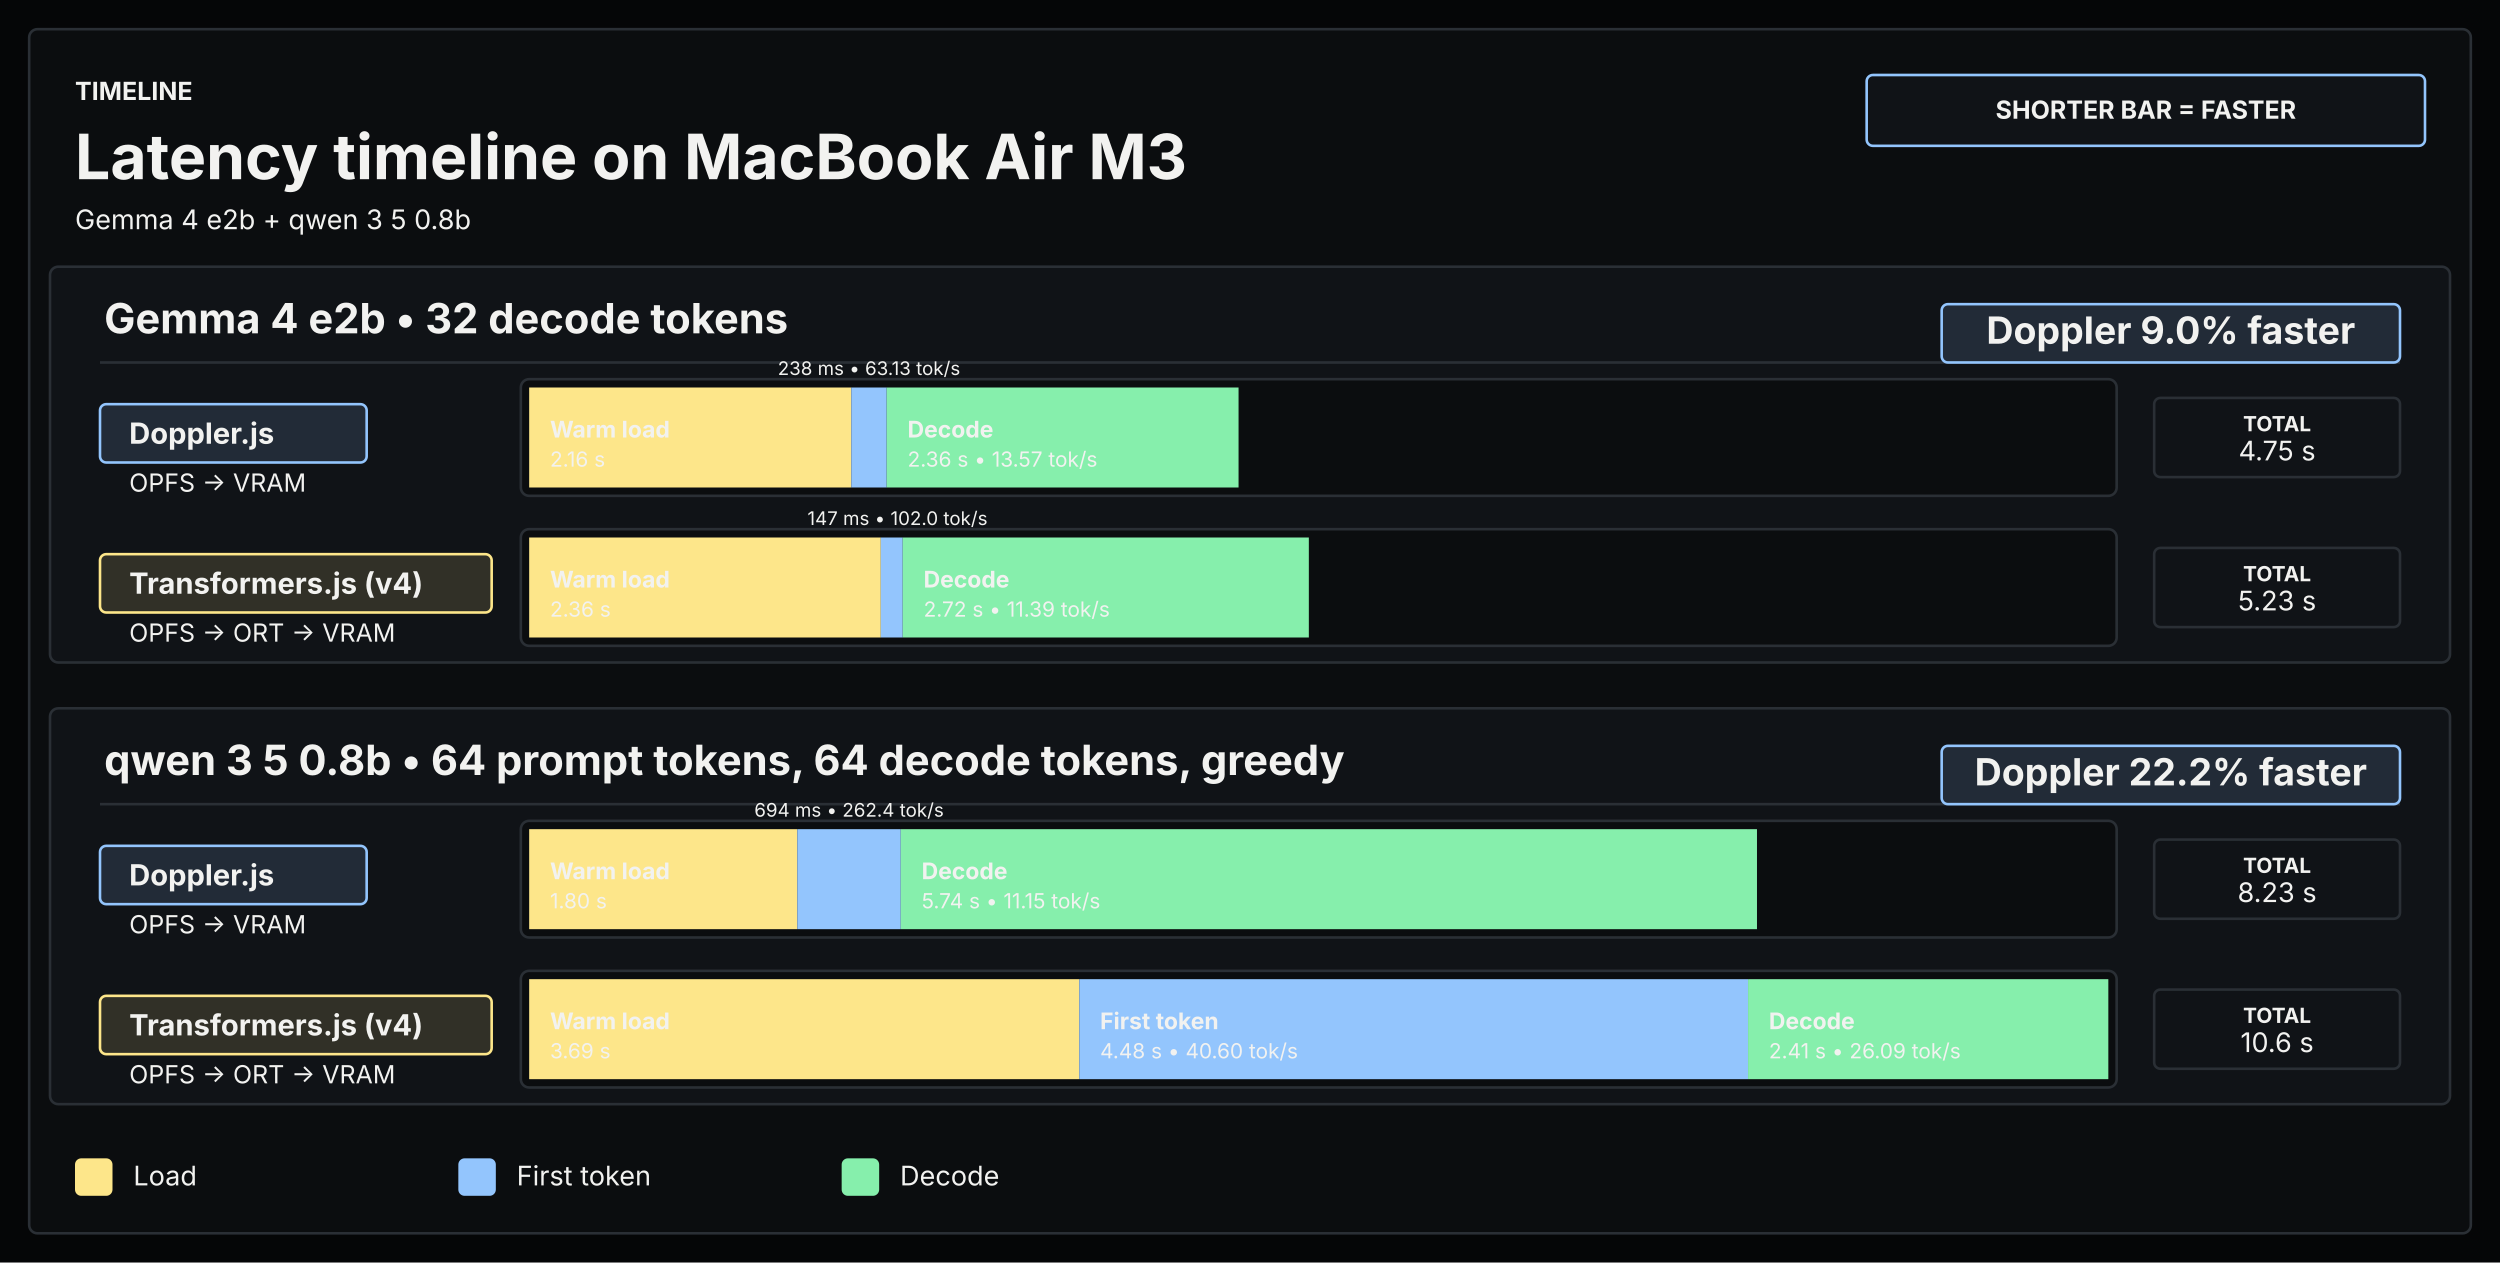
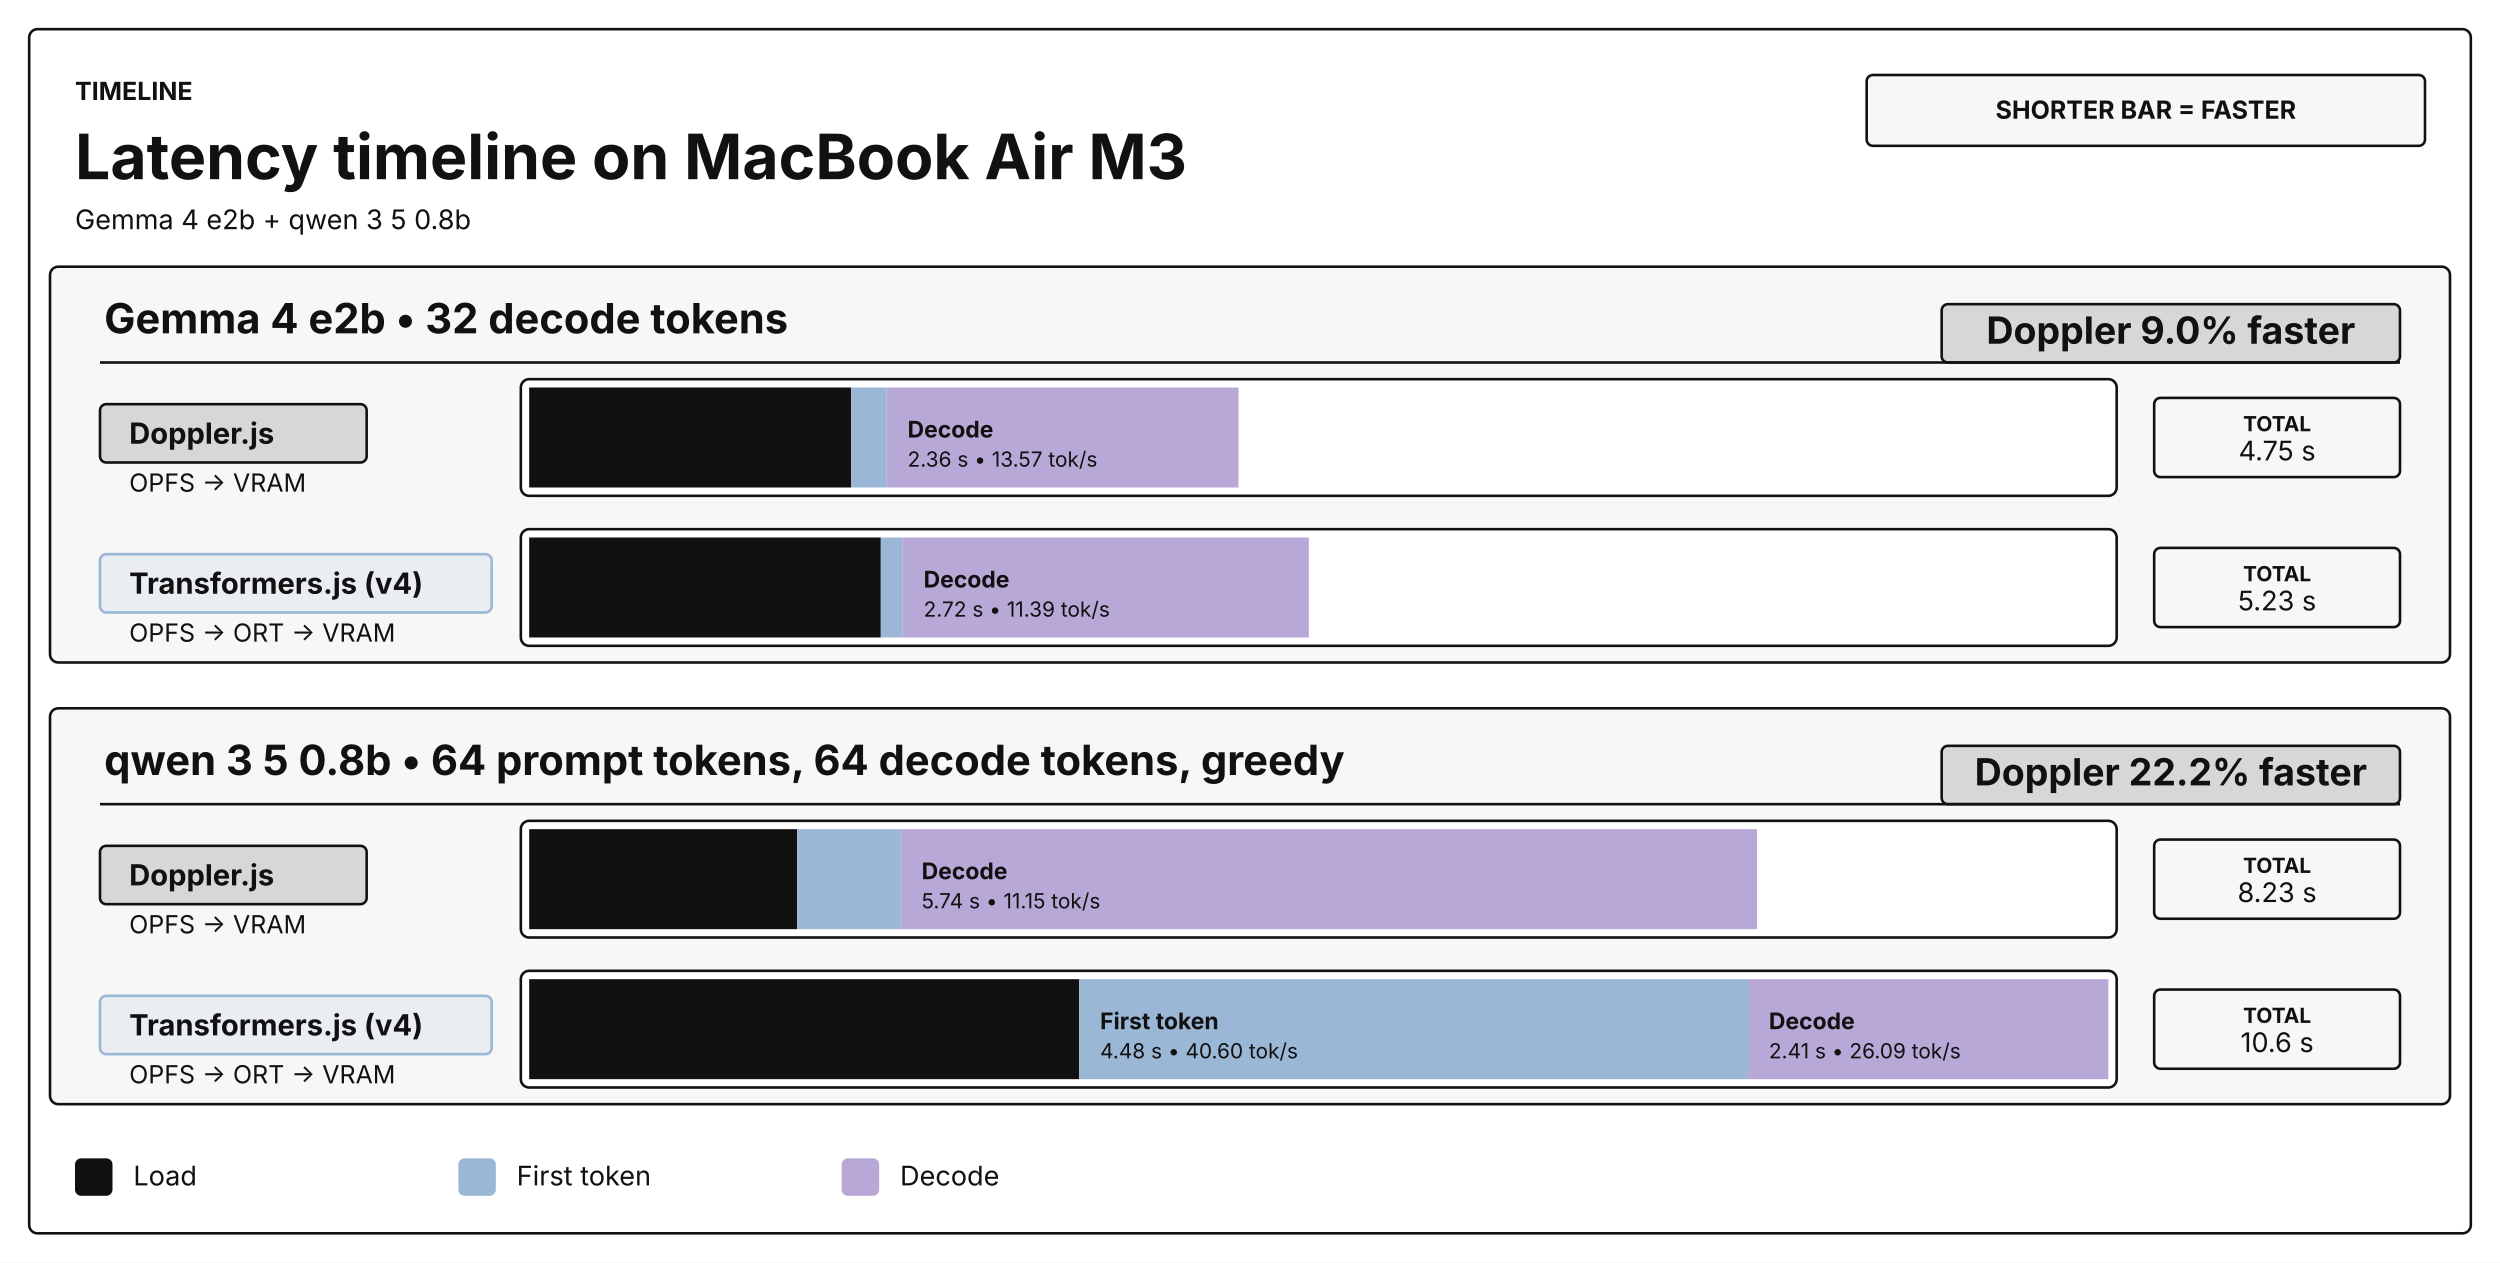
<svg xmlns="http://www.w3.org/2000/svg" width="1200" height="606" viewBox="0 0 1200 606" role="img" aria-labelledby="chart-title-1 chart-desc-1">
  <defs>
    <style>
-   text { fill: #f2f2f0; font-family: Inter, "Segoe UI", "Helvetica Neue", Arial, sans-serif; letter-spacing: 0; }
+   text { fill: #111111; font-family: Inter, "Segoe UI", "Helvetica Neue", Arial, sans-serif; letter-spacing: 0; }
</style>
  </defs>
-   <rect x="0" y="0" width="1200" height="606" fill="#050607" />
-   <rect x="14" y="14" width="1172" height="578" rx="4" fill="#0b0d0f" stroke="#2a2f35" stroke-width="1.25" />
-   <text x="36" y="48" fill="#93c5fd" font-family="Inter, 'Segoe UI', 'Helvetica Neue', Arial, sans-serif" font-size="12" font-weight="bold">TIMELINE</text>
-   <text x="36" y="86" fill="#f2f2f0" font-family="Inter, 'Segoe UI', 'Helvetica Neue', Arial, sans-serif" font-size="30" font-weight="bold">Latency timeline on MacBook Air M3</text>
-   <text x="36" y="110" fill="#9ca3af" font-family="Inter, 'Segoe UI', 'Helvetica Neue', Arial, sans-serif" font-size="13">Gemma 4 e2b + qwen 3 5 0.8b</text>
-   <rect x="896" y="36" width="268" height="34" rx="3" fill="#101317" stroke="#93c5fd" stroke-width="1.25" />
-   <text x="1030" y="57" text-anchor="middle" fill="#93c5fd" font-family="Inter, 'Segoe UI', 'Helvetica Neue', Arial, sans-serif" font-size="12" font-weight="bold">SHORTER BAR = FASTER</text>
-   <rect x="24" y="128" width="1152" height="190" rx="4" fill="#101317" stroke="#2a2f35" stroke-width="1.25" />
-   <line x1="48" y1="174" x2="1152" y2="174" stroke="#2a2f35" stroke-width="1.25" />
-   <text x="50" y="160" fill="#f2f2f0" font-family="Inter, 'Segoe UI', 'Helvetica Neue', Arial, sans-serif" font-size="20" font-weight="bold">Gemma 4 e2b • 32 decode tokens</text>
-   <rect x="932" y="146" width="220" height="28" rx="3" fill="#93c5fd" fill-opacity="0.14" stroke="#93c5fd" stroke-width="1.25" />
-   <text x="1042" y="165" text-anchor="middle" fill="#93c5fd" font-family="Inter, 'Segoe UI', 'Helvetica Neue', Arial, sans-serif" font-size="18" font-weight="bold">Doppler 9.0% faster</text>
-   <rect x="48" y="194" width="128" height="28" rx="3" fill="#93c5fd" fill-opacity="0.14" stroke="#93c5fd" stroke-width="1.25" />
-   <text x="62" y="213" fill="#93c5fd" font-family="Inter, 'Segoe UI', 'Helvetica Neue', Arial, sans-serif" font-size="14" font-weight="bold">Doppler.js</text>
-   <text x="62" y="236" fill="#9ca3af" font-family="Inter, 'Segoe UI', 'Helvetica Neue', Arial, sans-serif" font-size="12">OPFS → VRAM</text>
-   <rect x="250" y="182" width="766" height="56" rx="4" fill="#0b0d0f" stroke="#2a2f35" stroke-width="1.25" />
-   <rect x="254" y="186" width="154.61" height="48" fill="#fde68a" />
-   <text x="264" y="210" fill="#f2f2f0" font-family="Inter, 'Segoe UI', 'Helvetica Neue', Arial, sans-serif" font-size="11" font-weight="bold">Warm load</text>
-   <text x="264" y="224" fill="#f2f2f0" font-family="SFMono-Regular, Menlo, Consolas, 'Liberation Mono', monospace" font-size="10">2.16 s</text>
-   <rect x="408.61" y="186" width="17.015" height="48" fill="#93c5fd" />
-   <text x="417.118" y="180" text-anchor="middle" fill="#f2f2f0" font-family="SFMono-Regular, Menlo, Consolas, 'Liberation Mono', monospace" font-size="9">238 ms • 63.13 tok/s</text>
-   <rect x="425.625" y="186" width="168.882" height="48" fill="#86efac" />
-   <text x="435.625" y="210" fill="#f2f2f0" font-family="Inter, 'Segoe UI', 'Helvetica Neue', Arial, sans-serif" font-size="11" font-weight="bold">Decode</text>
-   <text x="435.625" y="224" fill="#f2f2f0" font-family="SFMono-Regular, Menlo, Consolas, 'Liberation Mono', monospace" font-size="10">2.36 s • 13.57 tok/s</text>
-   <rect x="1034" y="191" width="118" height="38" rx="3" fill="#101317" stroke="#2a2f35" stroke-width="1.25" />
-   <text x="1093" y="207" text-anchor="middle" fill="#9ca3af" font-family="Inter, 'Segoe UI', 'Helvetica Neue', Arial, sans-serif" font-size="10" font-weight="bold">TOTAL</text>
-   <text x="1093" y="221" text-anchor="middle" fill="#f2f2f0" font-family="SFMono-Regular, Menlo, Consolas, 'Liberation Mono', monospace" font-size="13">4.75 s</text>
-   <rect x="48" y="266" width="188" height="28" rx="3" fill="#fde68a" fill-opacity="0.14" stroke="#fde68a" stroke-width="1.25" />
-   <text x="62" y="285" fill="#fde68a" font-family="Inter, 'Segoe UI', 'Helvetica Neue', Arial, sans-serif" font-size="14" font-weight="bold">Transformers.js (v4)</text>
-   <text x="62" y="308" fill="#9ca3af" font-family="Inter, 'Segoe UI', 'Helvetica Neue', Arial, sans-serif" font-size="12">OPFS → ORT → VRAM</text>
-   <rect x="250" y="254" width="766" height="56" rx="4" fill="#0b0d0f" stroke="#2a2f35" stroke-width="1.25" />
-   <rect x="254" y="258" width="168.791" height="48" fill="#fde68a" />
-   <text x="264" y="282" fill="#f2f2f0" font-family="Inter, 'Segoe UI', 'Helvetica Neue', Arial, sans-serif" font-size="11" font-weight="bold">Warm load</text>
-   <text x="264" y="296" fill="#f2f2f0" font-family="SFMono-Regular, Menlo, Consolas, 'Liberation Mono', monospace" font-size="10">2.36 s</text>
-   <rect x="422.791" y="258" width="10.529" height="48" fill="#93c5fd" />
-   <text x="430.791" y="252" text-anchor="middle" fill="#f2f2f0" font-family="SFMono-Regular, Menlo, Consolas, 'Liberation Mono', monospace" font-size="9">147 ms • 102.0 tok/s</text>
-   <rect x="433.32" y="258" width="194.921" height="48" fill="#86efac" />
-   <text x="443.32" y="282" fill="#f2f2f0" font-family="Inter, 'Segoe UI', 'Helvetica Neue', Arial, sans-serif" font-size="11" font-weight="bold">Decode</text>
-   <text x="443.32" y="296" fill="#f2f2f0" font-family="SFMono-Regular, Menlo, Consolas, 'Liberation Mono', monospace" font-size="10">2.72 s • 11.39 tok/s</text>
-   <rect x="1034" y="263" width="118" height="38" rx="3" fill="#101317" stroke="#2a2f35" stroke-width="1.25" />
-   <text x="1093" y="279" text-anchor="middle" fill="#9ca3af" font-family="Inter, 'Segoe UI', 'Helvetica Neue', Arial, sans-serif" font-size="10" font-weight="bold">TOTAL</text>
-   <text x="1093" y="293" text-anchor="middle" fill="#f2f2f0" font-family="SFMono-Regular, Menlo, Consolas, 'Liberation Mono', monospace" font-size="13">5.23 s</text>
-   <rect x="24" y="340" width="1152" height="190" rx="4" fill="#101317" stroke="#2a2f35" stroke-width="1.25" />
-   <line x1="48" y1="386" x2="1152" y2="386" stroke="#2a2f35" stroke-width="1.25" />
-   <text x="50" y="372" fill="#f2f2f0" font-family="Inter, 'Segoe UI', 'Helvetica Neue', Arial, sans-serif" font-size="20" font-weight="bold">qwen 3 5 0.8b • 64 prompt tokens, 64 decode tokens, greedy</text>
-   <rect x="932" y="358" width="220" height="28" rx="3" fill="#93c5fd" fill-opacity="0.14" stroke="#93c5fd" stroke-width="1.25" />
-   <text x="1042" y="377" text-anchor="middle" fill="#93c5fd" font-family="Inter, 'Segoe UI', 'Helvetica Neue', Arial, sans-serif" font-size="18" font-weight="bold">Doppler 22.2% faster</text>
-   <rect x="48" y="406" width="128" height="28" rx="3" fill="#93c5fd" fill-opacity="0.14" stroke="#93c5fd" stroke-width="1.25" />
-   <text x="62" y="425" fill="#93c5fd" font-family="Inter, 'Segoe UI', 'Helvetica Neue', Arial, sans-serif" font-size="14" font-weight="bold">Doppler.js</text>
-   <text x="62" y="448" fill="#9ca3af" font-family="Inter, 'Segoe UI', 'Helvetica Neue', Arial, sans-serif" font-size="12">OPFS → VRAM</text>
-   <rect x="250" y="394" width="766" height="56" rx="4" fill="#0b0d0f" stroke="#2a2f35" stroke-width="1.25" />
-   <rect x="254" y="398" width="128.701" height="48" fill="#fde68a" />
-   <text x="264" y="422" fill="#f2f2f0" font-family="Inter, 'Segoe UI', 'Helvetica Neue', Arial, sans-serif" font-size="11" font-weight="bold">Warm load</text>
-   <text x="264" y="436" fill="#f2f2f0" font-family="SFMono-Regular, Menlo, Consolas, 'Liberation Mono', monospace" font-size="10">1.80 s</text>
-   <rect x="382.701" y="398" width="49.677" height="48" fill="#93c5fd" />
-   <text x="407.539" y="392" text-anchor="middle" fill="#f2f2f0" font-family="SFMono-Regular, Menlo, Consolas, 'Liberation Mono', monospace" font-size="9">694 ms • 262.4 tok/s</text>
-   <rect x="432.378" y="398" width="410.973" height="48" fill="#86efac" />
-   <text x="442.378" y="422" fill="#f2f2f0" font-family="Inter, 'Segoe UI', 'Helvetica Neue', Arial, sans-serif" font-size="11" font-weight="bold">Decode</text>
-   <text x="442.378" y="436" fill="#f2f2f0" font-family="SFMono-Regular, Menlo, Consolas, 'Liberation Mono', monospace" font-size="10">5.74 s • 11.15 tok/s</text>
-   <rect x="1034" y="403" width="118" height="38" rx="3" fill="#101317" stroke="#2a2f35" stroke-width="1.25" />
-   <text x="1093" y="419" text-anchor="middle" fill="#9ca3af" font-family="Inter, 'Segoe UI', 'Helvetica Neue', Arial, sans-serif" font-size="10" font-weight="bold">TOTAL</text>
-   <text x="1093" y="433" text-anchor="middle" fill="#f2f2f0" font-family="SFMono-Regular, Menlo, Consolas, 'Liberation Mono', monospace" font-size="13">8.23 s</text>
-   <rect x="48" y="478" width="188" height="28" rx="3" fill="#fde68a" fill-opacity="0.14" stroke="#fde68a" stroke-width="1.25" />
-   <text x="62" y="497" fill="#fde68a" font-family="Inter, 'Segoe UI', 'Helvetica Neue', Arial, sans-serif" font-size="14" font-weight="bold">Transformers.js (v4)</text>
-   <text x="62" y="520" fill="#9ca3af" font-family="Inter, 'Segoe UI', 'Helvetica Neue', Arial, sans-serif" font-size="12">OPFS → ORT → VRAM</text>
-   <rect x="250" y="466" width="766" height="56" rx="4" fill="#0b0d0f" stroke="#2a2f35" stroke-width="1.25" />
-   <rect x="254" y="470" width="264.037" height="48" fill="#fde68a" />
-   <text x="264" y="494" fill="#f2f2f0" font-family="Inter, 'Segoe UI', 'Helvetica Neue', Arial, sans-serif" font-size="11" font-weight="bold">Warm load</text>
-   <text x="264" y="508" fill="#f2f2f0" font-family="SFMono-Regular, Menlo, Consolas, 'Liberation Mono', monospace" font-size="10">3.69 s</text>
-   <rect x="518.037" y="470" width="321.027" height="48" fill="#93c5fd" />
-   <text x="528.037" y="494" fill="#f2f2f0" font-family="Inter, 'Segoe UI', 'Helvetica Neue', Arial, sans-serif" font-size="11" font-weight="bold">First token</text>
-   <text x="528.037" y="508" fill="#f2f2f0" font-family="SFMono-Regular, Menlo, Consolas, 'Liberation Mono', monospace" font-size="10">4.48 s • 40.60 tok/s</text>
-   <rect x="839.063" y="470" width="172.937" height="48" fill="#86efac" />
-   <text x="849.063" y="494" fill="#f2f2f0" font-family="Inter, 'Segoe UI', 'Helvetica Neue', Arial, sans-serif" font-size="11" font-weight="bold">Decode</text>
-   <text x="849.063" y="508" fill="#f2f2f0" font-family="SFMono-Regular, Menlo, Consolas, 'Liberation Mono', monospace" font-size="10">2.41 s • 26.09 tok/s</text>
-   <rect x="1034" y="475" width="118" height="38" rx="3" fill="#101317" stroke="#2a2f35" stroke-width="1.25" />
-   <text x="1093" y="491" text-anchor="middle" fill="#9ca3af" font-family="Inter, 'Segoe UI', 'Helvetica Neue', Arial, sans-serif" font-size="10" font-weight="bold">TOTAL</text>
-   <text x="1093" y="505" text-anchor="middle" fill="#f2f2f0" font-family="SFMono-Regular, Menlo, Consolas, 'Liberation Mono', monospace" font-size="13">10.6 s</text>
-   <rect x="36" y="556" width="18" height="18" rx="3" fill="#fde68a" />
-   <text x="64" y="569" fill="#f2f2f0" font-family="Inter, 'Segoe UI', 'Helvetica Neue', Arial, sans-serif" font-size="13">Load</text>
-   <rect x="220" y="556" width="18" height="18" rx="3" fill="#93c5fd" />
-   <text x="248" y="569" fill="#f2f2f0" font-family="Inter, 'Segoe UI', 'Helvetica Neue', Arial, sans-serif" font-size="13">First token</text>
-   <rect x="404" y="556" width="18" height="18" rx="3" fill="#86efac" />
-   <text x="432" y="569" fill="#f2f2f0" font-family="Inter, 'Segoe UI', 'Helvetica Neue', Arial, sans-serif" font-size="13">Decode</text>
+   <rect x="0" y="0" width="1200" height="606" fill="#ffffff" />
+   <rect x="14" y="14" width="1172" height="578" rx="4" fill="#ffffff" stroke="#111111" stroke-width="1.25" />
+   <text x="36" y="48" fill="#111111" font-family="Inter, 'Segoe UI', 'Helvetica Neue', Arial, sans-serif" font-size="12" font-weight="bold">TIMELINE</text>
+   <text x="36" y="86" fill="#111111" font-family="Inter, 'Segoe UI', 'Helvetica Neue', Arial, sans-serif" font-size="30" font-weight="bold">Latency timeline on MacBook Air M3</text>
+   <text x="36" y="110" fill="#5a5a5a" font-family="Inter, 'Segoe UI', 'Helvetica Neue', Arial, sans-serif" font-size="13">Gemma 4 e2b + qwen 3 5 0.8b</text>
+   <rect x="896" y="36" width="268" height="34" rx="3" fill="#f7f7f7" stroke="#111111" stroke-width="1.25" />
+   <text x="1030" y="57" text-anchor="middle" fill="#111111" font-family="Inter, 'Segoe UI', 'Helvetica Neue', Arial, sans-serif" font-size="12" font-weight="bold">SHORTER BAR = FASTER</text>
+   <rect x="24" y="128" width="1152" height="190" rx="4" fill="#f7f7f7" stroke="#111111" stroke-width="1.25" />
+   <line x1="48" y1="174" x2="1152" y2="174" stroke="#111111" stroke-width="1.25" />
+   <text x="50" y="160" fill="#111111" font-family="Inter, 'Segoe UI', 'Helvetica Neue', Arial, sans-serif" font-size="20" font-weight="bold">Gemma 4 e2b • 32 decode tokens</text>
+   <rect x="932" y="146" width="220" height="28" rx="3" fill="#111111" fill-opacity="0.14" stroke="#111111" stroke-width="1.25" />
+   <text x="1042" y="165" text-anchor="middle" fill="#111111" font-family="Inter, 'Segoe UI', 'Helvetica Neue', Arial, sans-serif" font-size="18" font-weight="bold">Doppler 9.0% faster</text>
+   <rect x="48" y="194" width="128" height="28" rx="3" fill="#111111" fill-opacity="0.14" stroke="#111111" stroke-width="1.25" />
+   <text x="62" y="213" fill="#111111" font-family="Inter, 'Segoe UI', 'Helvetica Neue', Arial, sans-serif" font-size="14" font-weight="bold">Doppler.js</text>
+   <text x="62" y="236" fill="#5a5a5a" font-family="Inter, 'Segoe UI', 'Helvetica Neue', Arial, sans-serif" font-size="12">OPFS → VRAM</text>
+   <rect x="250" y="182" width="766" height="56" rx="4" fill="#ffffff" stroke="#111111" stroke-width="1.25" />
+   <rect x="254" y="186" width="154.61" height="48" fill="#111111" />
+   <text x="264" y="210" fill="#ffffff" font-family="Inter, 'Segoe UI', 'Helvetica Neue', Arial, sans-serif" font-size="11" font-weight="bold">Warm load</text>
+   <text x="264" y="224" fill="#ffffff" font-family="SFMono-Regular, Menlo, Consolas, 'Liberation Mono', monospace" font-size="10">2.16 s</text>
+   <rect x="408.61" y="186" width="17.015" height="48" fill="#9bb7d6" />
+   <rect x="425.625" y="186" width="168.882" height="48" fill="#b8a8d8" />
+   <text x="435.625" y="210" fill="#111111" font-family="Inter, 'Segoe UI', 'Helvetica Neue', Arial, sans-serif" font-size="11" font-weight="bold">Decode</text>
+   <text x="435.625" y="224" fill="#111111" font-family="SFMono-Regular, Menlo, Consolas, 'Liberation Mono', monospace" font-size="10">2.36 s • 13.57 tok/s</text>
+   <rect x="1034" y="191" width="118" height="38" rx="3" fill="#f7f7f7" stroke="#111111" stroke-width="1.25" />
+   <text x="1093" y="207" text-anchor="middle" fill="#5a5a5a" font-family="Inter, 'Segoe UI', 'Helvetica Neue', Arial, sans-serif" font-size="10" font-weight="bold">TOTAL</text>
+   <text x="1093" y="221" text-anchor="middle" fill="#111111" font-family="SFMono-Regular, Menlo, Consolas, 'Liberation Mono', monospace" font-size="13">4.75 s</text>
+   <rect x="48" y="266" width="188" height="28" rx="3" fill="#9bb7d6" fill-opacity="0.14" stroke="#9bb7d6" stroke-width="1.25" />
+   <text x="62" y="285" fill="#9bb7d6" font-family="Inter, 'Segoe UI', 'Helvetica Neue', Arial, sans-serif" font-size="14" font-weight="bold">Transformers.js (v4)</text>
+   <text x="62" y="308" fill="#5a5a5a" font-family="Inter, 'Segoe UI', 'Helvetica Neue', Arial, sans-serif" font-size="12">OPFS → ORT → VRAM</text>
+   <rect x="250" y="254" width="766" height="56" rx="4" fill="#ffffff" stroke="#111111" stroke-width="1.25" />
+   <rect x="254" y="258" width="168.791" height="48" fill="#111111" />
+   <text x="264" y="282" fill="#ffffff" font-family="Inter, 'Segoe UI', 'Helvetica Neue', Arial, sans-serif" font-size="11" font-weight="bold">Warm load</text>
+   <text x="264" y="296" fill="#ffffff" font-family="SFMono-Regular, Menlo, Consolas, 'Liberation Mono', monospace" font-size="10">2.36 s</text>
+   <rect x="422.791" y="258" width="10.529" height="48" fill="#9bb7d6" />
+   <rect x="433.32" y="258" width="194.921" height="48" fill="#b8a8d8" />
+   <text x="443.32" y="282" fill="#111111" font-family="Inter, 'Segoe UI', 'Helvetica Neue', Arial, sans-serif" font-size="11" font-weight="bold">Decode</text>
+   <text x="443.32" y="296" fill="#111111" font-family="SFMono-Regular, Menlo, Consolas, 'Liberation Mono', monospace" font-size="10">2.72 s • 11.39 tok/s</text>
+   <rect x="1034" y="263" width="118" height="38" rx="3" fill="#f7f7f7" stroke="#111111" stroke-width="1.25" />
+   <text x="1093" y="279" text-anchor="middle" fill="#5a5a5a" font-family="Inter, 'Segoe UI', 'Helvetica Neue', Arial, sans-serif" font-size="10" font-weight="bold">TOTAL</text>
+   <text x="1093" y="293" text-anchor="middle" fill="#111111" font-family="SFMono-Regular, Menlo, Consolas, 'Liberation Mono', monospace" font-size="13">5.23 s</text>
+   <rect x="24" y="340" width="1152" height="190" rx="4" fill="#f7f7f7" stroke="#111111" stroke-width="1.25" />
+   <line x1="48" y1="386" x2="1152" y2="386" stroke="#111111" stroke-width="1.25" />
+   <text x="50" y="372" fill="#111111" font-family="Inter, 'Segoe UI', 'Helvetica Neue', Arial, sans-serif" font-size="20" font-weight="bold">qwen 3 5 0.8b • 64 prompt tokens, 64 decode tokens, greedy</text>
+   <rect x="932" y="358" width="220" height="28" rx="3" fill="#111111" fill-opacity="0.14" stroke="#111111" stroke-width="1.25" />
+   <text x="1042" y="377" text-anchor="middle" fill="#111111" font-family="Inter, 'Segoe UI', 'Helvetica Neue', Arial, sans-serif" font-size="18" font-weight="bold">Doppler 22.2% faster</text>
+   <rect x="48" y="406" width="128" height="28" rx="3" fill="#111111" fill-opacity="0.14" stroke="#111111" stroke-width="1.25" />
+   <text x="62" y="425" fill="#111111" font-family="Inter, 'Segoe UI', 'Helvetica Neue', Arial, sans-serif" font-size="14" font-weight="bold">Doppler.js</text>
+   <text x="62" y="448" fill="#5a5a5a" font-family="Inter, 'Segoe UI', 'Helvetica Neue', Arial, sans-serif" font-size="12">OPFS → VRAM</text>
+   <rect x="250" y="394" width="766" height="56" rx="4" fill="#ffffff" stroke="#111111" stroke-width="1.25" />
+   <rect x="254" y="398" width="128.701" height="48" fill="#111111" />
+   <text x="264" y="422" fill="#ffffff" font-family="Inter, 'Segoe UI', 'Helvetica Neue', Arial, sans-serif" font-size="11" font-weight="bold">Warm load</text>
+   <text x="264" y="436" fill="#ffffff" font-family="SFMono-Regular, Menlo, Consolas, 'Liberation Mono', monospace" font-size="10">1.80 s</text>
+   <rect x="382.701" y="398" width="49.677" height="48" fill="#9bb7d6" />
+   <rect x="432.378" y="398" width="410.973" height="48" fill="#b8a8d8" />
+   <text x="442.378" y="422" fill="#111111" font-family="Inter, 'Segoe UI', 'Helvetica Neue', Arial, sans-serif" font-size="11" font-weight="bold">Decode</text>
+   <text x="442.378" y="436" fill="#111111" font-family="SFMono-Regular, Menlo, Consolas, 'Liberation Mono', monospace" font-size="10">5.74 s • 11.15 tok/s</text>
+   <rect x="1034" y="403" width="118" height="38" rx="3" fill="#f7f7f7" stroke="#111111" stroke-width="1.25" />
+   <text x="1093" y="419" text-anchor="middle" fill="#5a5a5a" font-family="Inter, 'Segoe UI', 'Helvetica Neue', Arial, sans-serif" font-size="10" font-weight="bold">TOTAL</text>
+   <text x="1093" y="433" text-anchor="middle" fill="#111111" font-family="SFMono-Regular, Menlo, Consolas, 'Liberation Mono', monospace" font-size="13">8.23 s</text>
+   <rect x="48" y="478" width="188" height="28" rx="3" fill="#9bb7d6" fill-opacity="0.14" stroke="#9bb7d6" stroke-width="1.25" />
+   <text x="62" y="497" fill="#9bb7d6" font-family="Inter, 'Segoe UI', 'Helvetica Neue', Arial, sans-serif" font-size="14" font-weight="bold">Transformers.js (v4)</text>
+   <text x="62" y="520" fill="#5a5a5a" font-family="Inter, 'Segoe UI', 'Helvetica Neue', Arial, sans-serif" font-size="12">OPFS → ORT → VRAM</text>
+   <rect x="250" y="466" width="766" height="56" rx="4" fill="#ffffff" stroke="#111111" stroke-width="1.25" />
+   <rect x="254" y="470" width="264.037" height="48" fill="#111111" />
+   <text x="264" y="494" fill="#ffffff" font-family="Inter, 'Segoe UI', 'Helvetica Neue', Arial, sans-serif" font-size="11" font-weight="bold">Warm load</text>
+   <text x="264" y="508" fill="#ffffff" font-family="SFMono-Regular, Menlo, Consolas, 'Liberation Mono', monospace" font-size="10">3.69 s</text>
+   <rect x="518.037" y="470" width="321.027" height="48" fill="#9bb7d6" />
+   <text x="528.037" y="494" fill="#111111" font-family="Inter, 'Segoe UI', 'Helvetica Neue', Arial, sans-serif" font-size="11" font-weight="bold">First token</text>
+   <text x="528.037" y="508" fill="#111111" font-family="SFMono-Regular, Menlo, Consolas, 'Liberation Mono', monospace" font-size="10">4.48 s • 40.60 tok/s</text>
+   <rect x="839.063" y="470" width="172.937" height="48" fill="#b8a8d8" />
+   <text x="849.063" y="494" fill="#111111" font-family="Inter, 'Segoe UI', 'Helvetica Neue', Arial, sans-serif" font-size="11" font-weight="bold">Decode</text>
+   <text x="849.063" y="508" fill="#111111" font-family="SFMono-Regular, Menlo, Consolas, 'Liberation Mono', monospace" font-size="10">2.41 s • 26.09 tok/s</text>
+   <rect x="1034" y="475" width="118" height="38" rx="3" fill="#f7f7f7" stroke="#111111" stroke-width="1.25" />
+   <text x="1093" y="491" text-anchor="middle" fill="#5a5a5a" font-family="Inter, 'Segoe UI', 'Helvetica Neue', Arial, sans-serif" font-size="10" font-weight="bold">TOTAL</text>
+   <text x="1093" y="505" text-anchor="middle" fill="#111111" font-family="SFMono-Regular, Menlo, Consolas, 'Liberation Mono', monospace" font-size="13">10.6 s</text>
+   <rect x="36" y="556" width="18" height="18" rx="3" fill="#111111" />
+   <text x="64" y="569" fill="#111111" font-family="Inter, 'Segoe UI', 'Helvetica Neue', Arial, sans-serif" font-size="13">Load</text>
+   <rect x="220" y="556" width="18" height="18" rx="3" fill="#9bb7d6" />
+   <text x="248" y="569" fill="#111111" font-family="Inter, 'Segoe UI', 'Helvetica Neue', Arial, sans-serif" font-size="13">First token</text>
+   <rect x="404" y="556" width="18" height="18" rx="3" fill="#b8a8d8" />
+   <text x="432" y="569" fill="#111111" font-family="Inter, 'Segoe UI', 'Helvetica Neue', Arial, sans-serif" font-size="13">Decode</text>
</svg>
